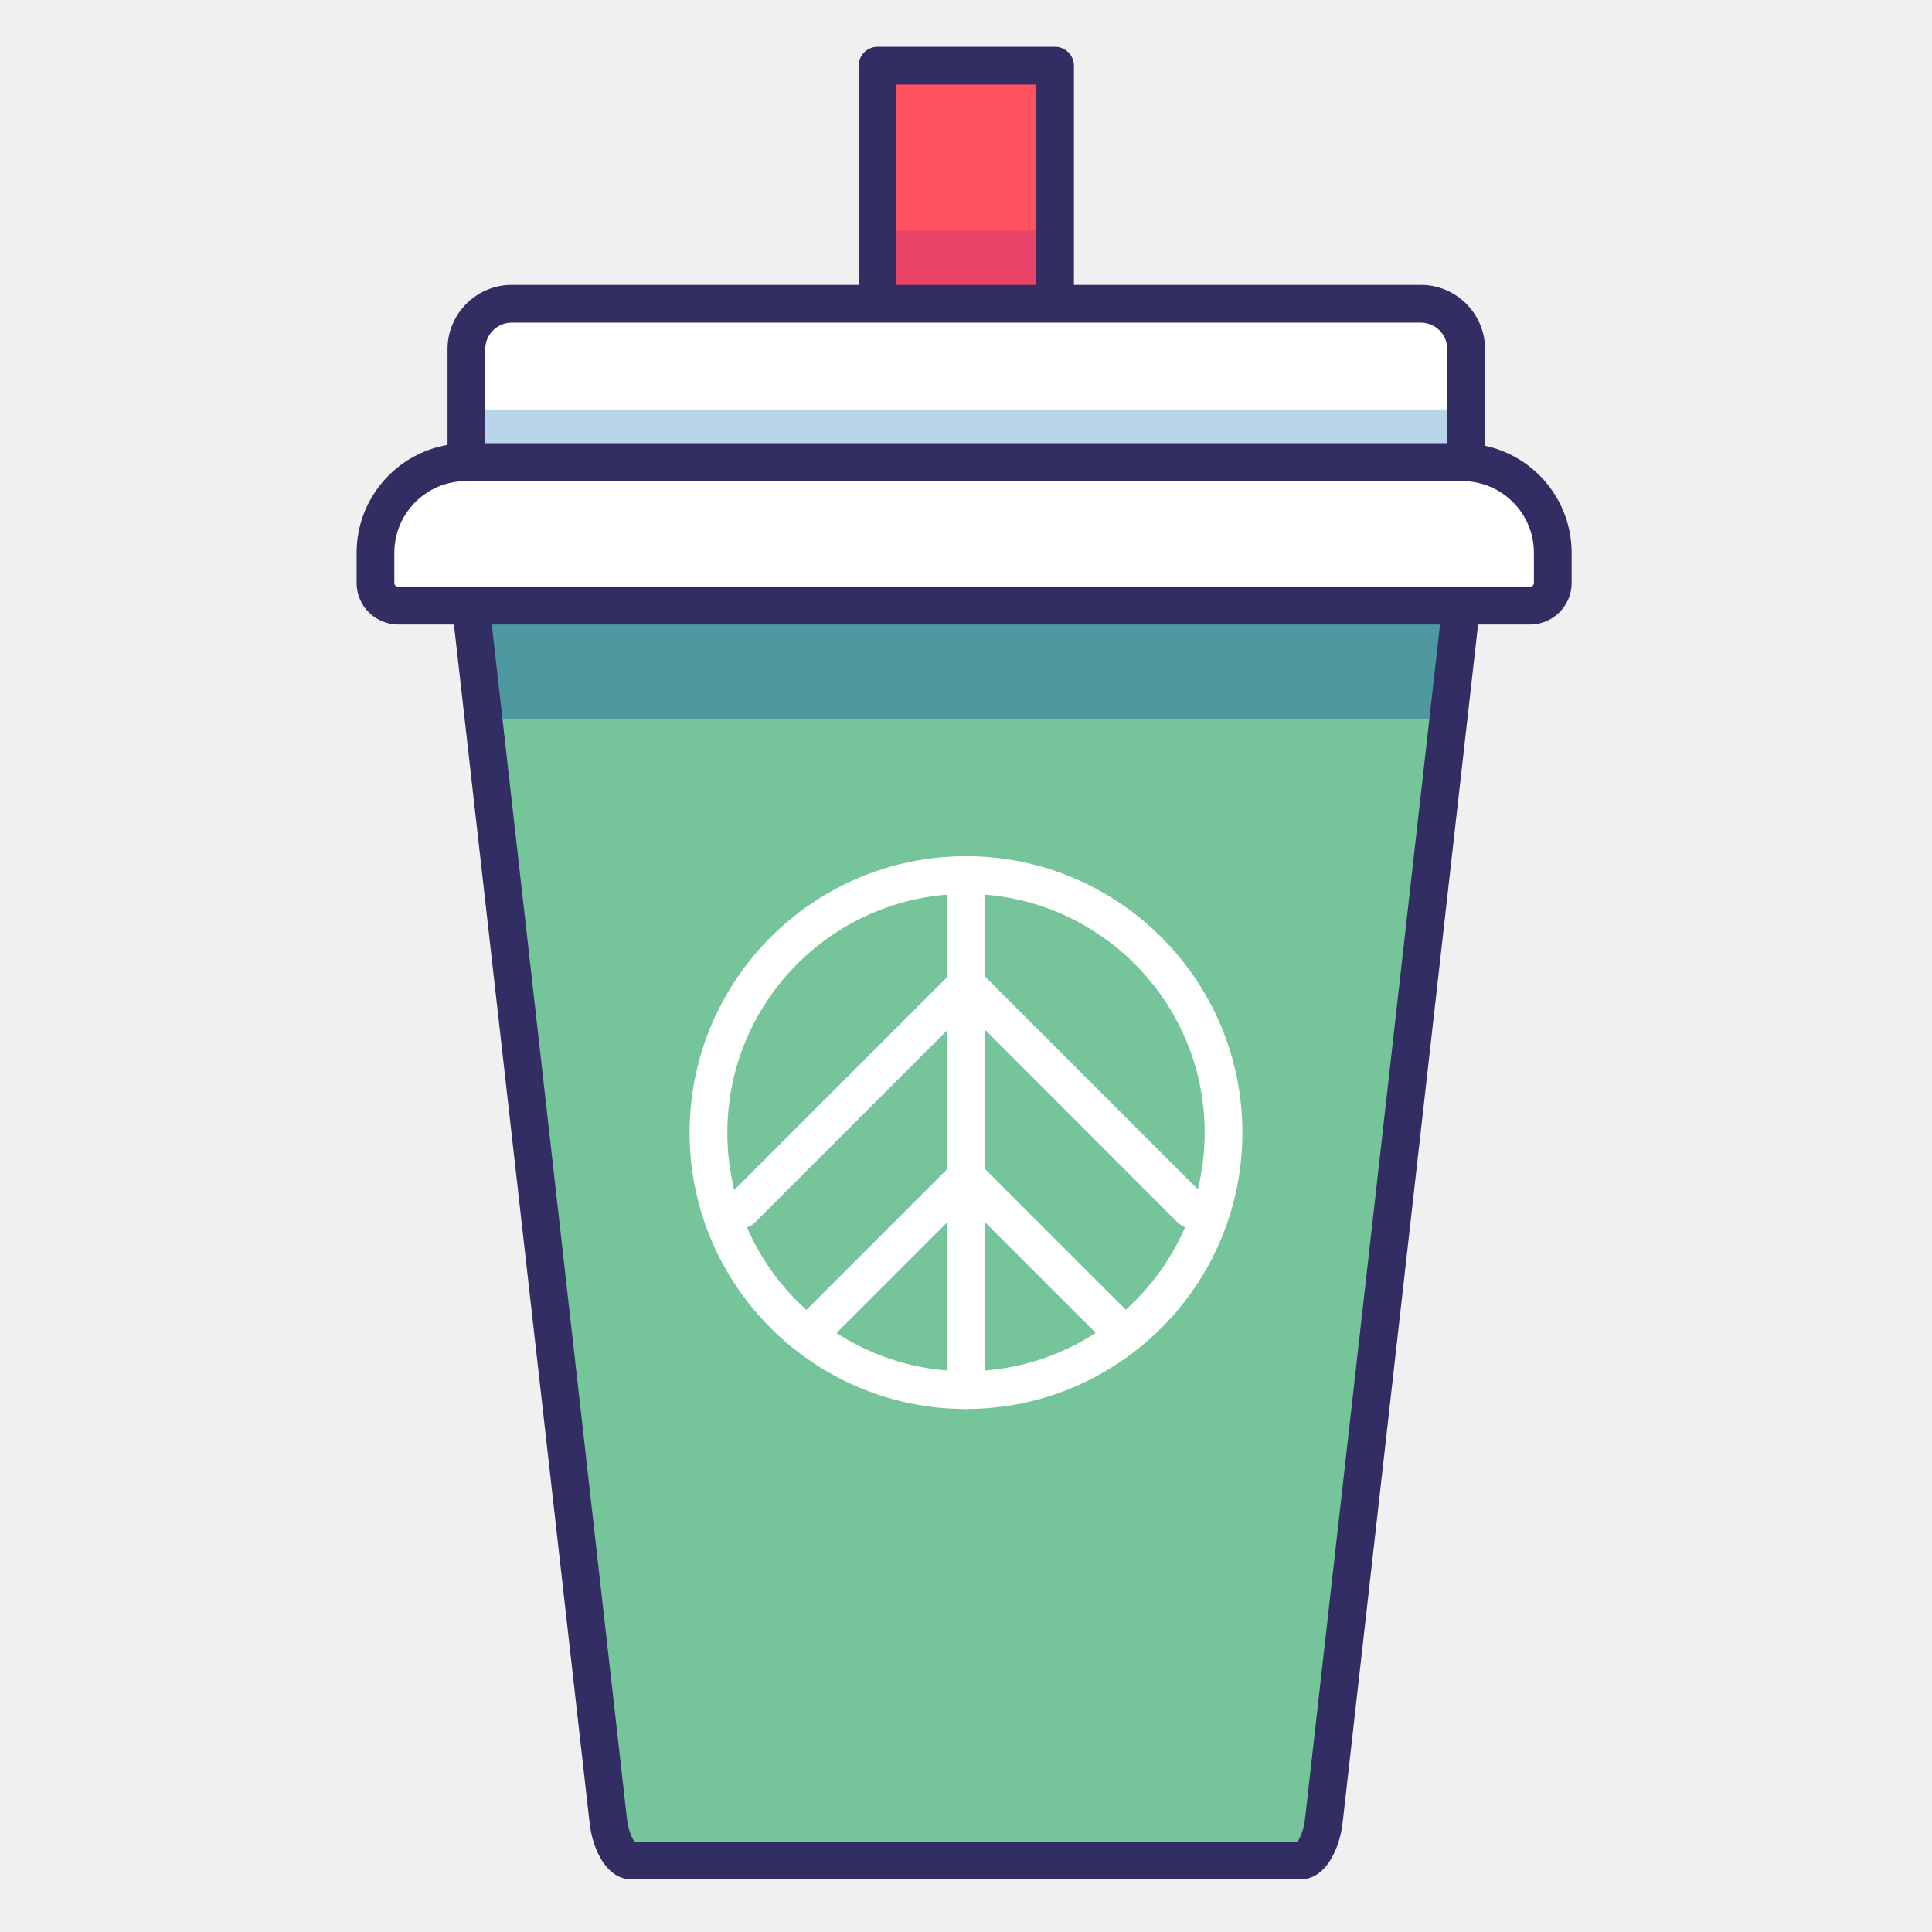
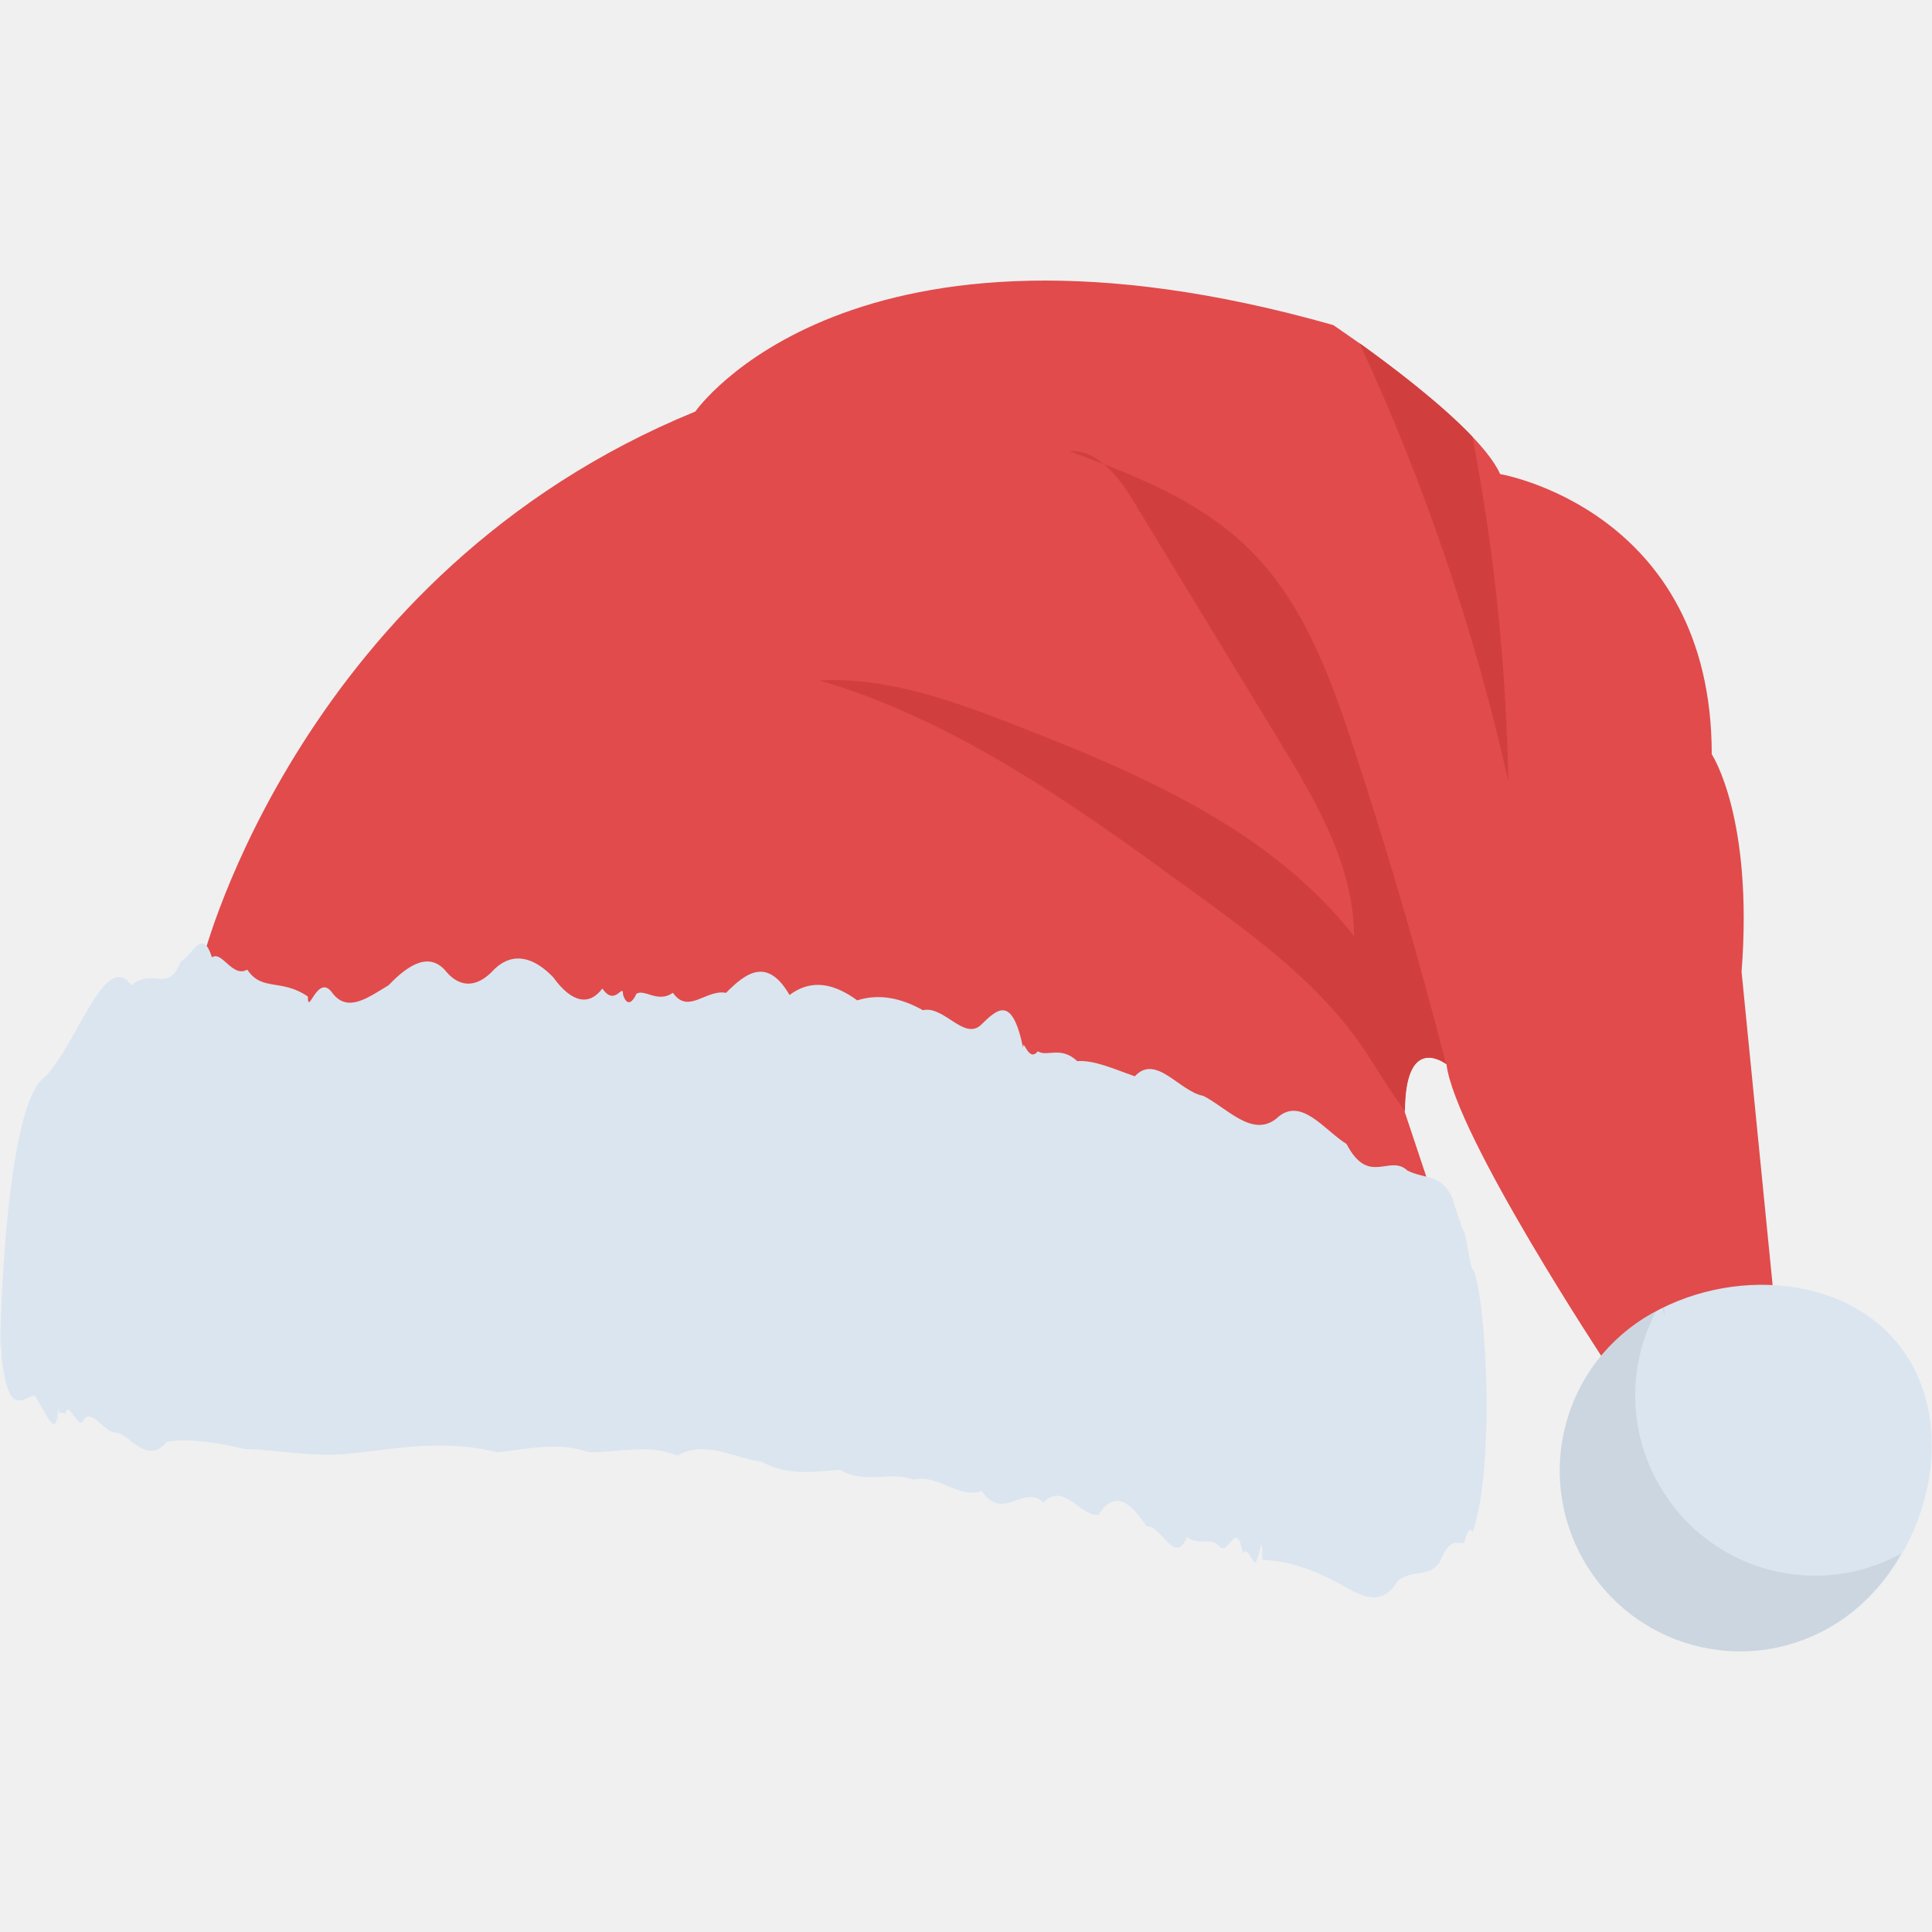
- <svg xmlns="http://www.w3.org/2000/svg" t="1648471947557" class="icon" viewBox="0 0 1024 1024" version="1.1" p-id="4884" width="64" height="64">
-   <path d="M465.1 34.8h94.1v590.4h-94.1z" fill="#EA4468" p-id="4885" />
-   <path d="M465.1 34.8h94.1v87.3h-94.1z" fill="#FF525F" p-id="4886" />
-   <path d="M559.2 635.1h-94.1c-5.5 0-10-4.5-10-10V34.8c0-5.5 4.5-10 10-10h94.1c5.5 0 10 4.5 10 10v590.4c0 5.5-4.5 9.9-10 9.9z m-84.1-20h74.1V44.8h-74.1v570.3z" fill="#322E63" p-id="4887" />
-   <path d="M689.4 986.1H334.6c-5.4 0-10.9-9.3-12.2-21L247.9 307c-2.6-23 1-42 20.1-42h492.7c16.8 0 18 19 15.4 42l-74.4 658.2c-1.4 11.6-6.8 20.9-12.3 20.9z" fill="#76C49A" p-id="4888" />
-   <path d="M763.3 381H260.7l-15.4-88.9h533.4z" fill="#4E98A0" p-id="4889" />
-   <path d="M689.4 996.1H334.6c-12.9 0-20.5-15.5-22.1-29.9L238 308.1c-2.3-20.7 0.4-35.1 8.3-44 3.7-4.1 10.5-9.1 21.7-9.1h492.7c9.5 0 15.3 4.2 18.4 7.8 9.4 10.5 8.8 28.8 6.9 45.3l-74.4 658.2c-1.7 14.3-9.3 29.8-22.2 29.8z m-353.1-20h351.4c1.2-1.6 3.3-5.7 4-12.1l74.4-658.2c2.4-21.3-0.2-27.8-1.9-29.7-0.3-0.4-1-1.1-3.5-1.1H268c-4.1 0-5.8 1.3-6.8 2.4-1.8 2-5.6 8.7-3.4 28.4L332.3 964c0.7 6.4 2.8 10.5 4 12.1z" fill="#322E63" p-id="4890" />
-   <path d="M811 321H211c-6.6 0-12-5.4-12-12v-16c0-26.5 21.5-48 48-48h528c26.5 0 48 21.5 48 48v16c0 6.6-5.4 12-12 12z" fill="#FFFFFF" p-id="4891" />
-   <path d="M753.1 161H271.2c-13.3 0-24 10.7-24 24v60h529.9v-60c0-13.3-10.7-24-24-24z" fill="#B9D5EA" p-id="4892" />
-   <path d="M753.1 161H271.2c-13.3 0-24 10.7-24 24v32h529.9v-32c0-13.3-10.7-24-24-24z" fill="#FFFFFF" p-id="4893" />
-   <path d="M811 331H211c-12.1 0-22-9.9-22-22v-16c0-32 26-58 58-58h528c32 0 58 26 58 58v16c0 12.1-9.9 22-22 22z m-564-76c-21 0-38 17-38 38v16c0 1.1 0.9 2 2 2h600c1.1 0 2-0.9 2-2v-16c0-21-17-38-38-38H247z" fill="#322E63" p-id="4894" />
-   <path d="M787.1 255H237.2v-70c0-18.7 15.3-34 34-34h481.9c18.7 0 34 15.3 34 34v70z m-529.9-20h509.9v-50c0-7.7-6.3-14-14-14H271.2c-7.7 0-14 6.3-14 14v50z" fill="#322E63" p-id="4895" />
-   <path d="M512 600.3m-136.5 0a136.5 136.5 0 1 0 273 0 136.5 136.5 0 1 0-273 0Z" fill="#76C49A" p-id="4896" />
-   <path d="M512.2 746.8c-5.5 0-10-4.5-10-10V464.2c0-5.5 4.5-10 10-10s10 4.5 10 10v272.6c0 5.6-4.5 10-10 10z" fill="#FFFFFF" p-id="4897" />
-   <path d="M435.3 710.5c-2.6 0-5.1-1-7.1-2.9-3.9-3.9-3.9-10.2 0-14.1l83.9-83.9 83.9 83.9c3.9 3.9 3.9 10.2 0 14.1-3.9 3.9-10.2 3.9-14.1 0l-69.8-69.8-69.8 69.8c-1.9 1.9-4.4 2.9-7 2.9z" fill="#FFFFFF" p-id="4898" />
-   <path d="M631.3 650.9c-2.6 0-5.1-1-7.1-2.9l-112-112.1L400.1 648c-3.9 3.9-10.2 3.9-14.1 0-3.9-3.9-3.9-10.2 0-14.1l126.2-126.2 126.2 126.2c3.9 3.9 3.9 10.2 0 14.1-2 1.9-4.6 2.9-7.1 2.9z" fill="#FFFFFF" p-id="4899" />
-   <path d="M512 746.8c-80.8 0-146.5-65.7-146.5-146.5S431.2 453.8 512 453.8s146.5 65.7 146.5 146.5S592.8 746.8 512 746.8z m0-273c-69.8 0-126.5 56.8-126.5 126.5S442.2 726.8 512 726.8 638.5 670 638.5 600.3 581.8 473.8 512 473.8z" fill="#FFFFFF" p-id="4900" />
+ <svg xmlns="http://www.w3.org/2000/svg" t="1649343360899" class="icon" viewBox="0 0 1024 1024" version="1.1" p-id="4952" width="64" height="64">
+   <path d="M107.872 507.168S160 303.456 368.544 218.112c0 0 82.144-118.496 338.08-45.824 0 0 75.84 50.56 88.48 78.976 0 0 112.16 18.976 112.16 148.512 0 0 22.112 33.184 15.808 115.328l17.376 175.36-83.744 64.768-4.736-31.584s-80.576-121.664-85.312-159.552c0 0-22.112-17.376-22.112 25.28l22.112 66.336-614.56-47.616-44.224-100.928z" fill="#E14B4B" p-id="4953" />
+   <path d="M799.424 413.92a1154.496 1154.496 0 0 0-78.88-232.064c16.128 11.552 42.848 31.648 59.904 49.664a1070.08 1070.08 0 0 1 18.976 182.4zM566.784 239.104c7.008-0.384 13.088 2.464 18.4 7.008-6.048-2.464-12.32-4.736-18.4-7.008zM766.432 563.872c-2.272-1.536-21.6-14.592-21.792 25.024-8.544-11.36-15.744-24.256-23.904-35.84-22.752-32.608-55.744-56.672-87.968-80.192-61.632-44.928-125.12-90.624-198.304-112.224 36.032-1.888 71.104 11.008 104.64 24.064 66.368 25.792 134.784 55.552 178.592 111.488-0.192-37.536-20.288-71.68-39.808-103.712l-76.8-126.272c-4.352-7.2-9.664-14.976-15.936-20.096 28.448 10.816 55.936 24.064 77.344 45.312 28.448 28.256 42.656 67.296 55.168 105.408a2645.984 2645.984 0 0 1 48.768 167.04z" fill="#D03F3E" p-id="4954" />
+   <path d="M0.832 718.944c0-24.672-0.224 3.648-0.448-6.688-0.896 27.744-0.32-125.12 23.296-141.248 16.896-16.992 32.352-68.512 45.888-48.768 11.552-9.632 19.616 4.576 26.112-12.416 6.496-3.392 11.424-18.72 16.672-2.4 5.248-3.776 10.848 11.04 18.688 6.496 7.84 11.712 17.888 4.544 32.128 14.24 0 11.104 5.28-13.344 13.248-1.536 8 10.176 18.688 2.112 29.568-4.448 10.88-11.392 21.952-17.824 30.624-7.072 6.528 7.648 15.616 9.568 25.632-1.632 9.984-9.28 20.896-5.984 30.944 4.448 10.08 14.016 19.328 15.072 26.08 6.016 6.752 9.92 10.944-3.232 10.944 3.008 0 0.448 2.56 9.536 7.168-0.288 4.608-2.528 11.2 5.152 19.296-0.448 8.096 11.68 17.664-2.08 28.128 0.032 10.496-10.624 21.888-19.2 33.664 1.12 11.776-8.832 23.904-5.952 35.872 2.848 11.968-3.808 23.744-0.992 34.816 5.216 11.04-2.528 21.376 15.616 30.4 8.16 9.056-8.832 16.8-16.608 22.72 11.776 0-5.888 2.784 8.128 7.776 1.856 4.992 3.136 12.16-3.04 20.928 5.216 8.768-0.672 19.104 4 30.464 8.032 11.328-12.16 23.648 8.064 36.352 10.368 12.704 6.496 25.792 22.144 38.624 12.128 12.864-12.512 25.472 6.112 37.28 13.376 11.808 22.624 22.784 5.12 32.32 14.112 9.536 4.704 17.664 1.568 23.712 14.304 0 0.288 5.152 16.832 6.048 17.632 1.664 2.56 3.488 22.016 5.248 20.608 7.136 19.232 11.296 105.504-0.608 139.488 0-0.096-1.408-5.952-4.288 4.992-2.88 1.984-7.232-4.416-13.056 10.592-5.824 8.16-13.184 3.456-22.048 9.504-8.864 14.944-19.296 8.384-31.264 1.76-11.968-6.688-25.536-11.904-40.704-12.64 0-15.136-0.896-4.672-2.624-0.896-1.728 7.936-4.32-7.584-7.712-2.496-3.392-19.328-7.584 2.144-12.512-3.84-4.96-5.28-10.656 0.224-17.088-4.864-6.432 15.84-13.568-6.368-21.376-5.632-7.808-11.392-16.32-20.416-25.44-6.144-9.12 1.568-18.88-17.984-29.216-6.336-10.336-10.4-21.28 10.496-32.768-6.272-11.488 4.64-23.52-9.248-36.032-5.92-12.544-4.8-25.568 2.656-39.072-5.28-13.504 0.96-27.456 3.552-41.824-4.384-14.368-1.696-29.184-11.68-44.352-3.168-15.168-6.272-30.72-1.728-46.592-1.696-15.872-5.6-32.096-2.016-48.608 0.032-28.832-7.264-54.144-1.792-76.32 0.416-22.176 2.496-41.216-1.984-57.568-2.176-16.352-3.936-30.016-5.6-41.44-3.904-11.424 13.6-20.608-5.888-27.968-4.864-7.36-2.112-12.928-14.432-17.12-5.088-4.192-0.416-7.04-12.032-8.96-4.576-1.92-2.24-2.912 1.76-3.424-3.296-0.512 6.56-0.544 15.648-0.544-1.28 0 20.096-5.632 4.608-12.128-5.472-6.56 1.344-13.984 11.904-17.536-20.608zM1011.104 719.456c28.224 44.64 7.008 112.768-37.632 140.992a95.648 95.648 0 0 1-102.176-161.696c44.608-28.224 111.584-23.968 139.808 20.704z" fill="#DAE5EF" p-id="4955" />
+   <path d="M1007.584 823.52c-8.32 15.04-20.16 27.84-34.24 36.8-44.48 28.48-103.68 15.04-131.84-29.76-28.16-44.48-15.04-103.68 29.76-131.84 2.24-1.28 4.16-2.56 6.4-3.52-15.36 29.12-15.04 65.6 3.84 95.36a95.04 95.04 0 0 0 126.08 32.96zM882.048 697.152a6.304 6.304 0 0 0-0.224-3.84l-0.448 0.224 0.672 3.616z" fill="#CBD6E0" p-id="4956" />
</svg>
